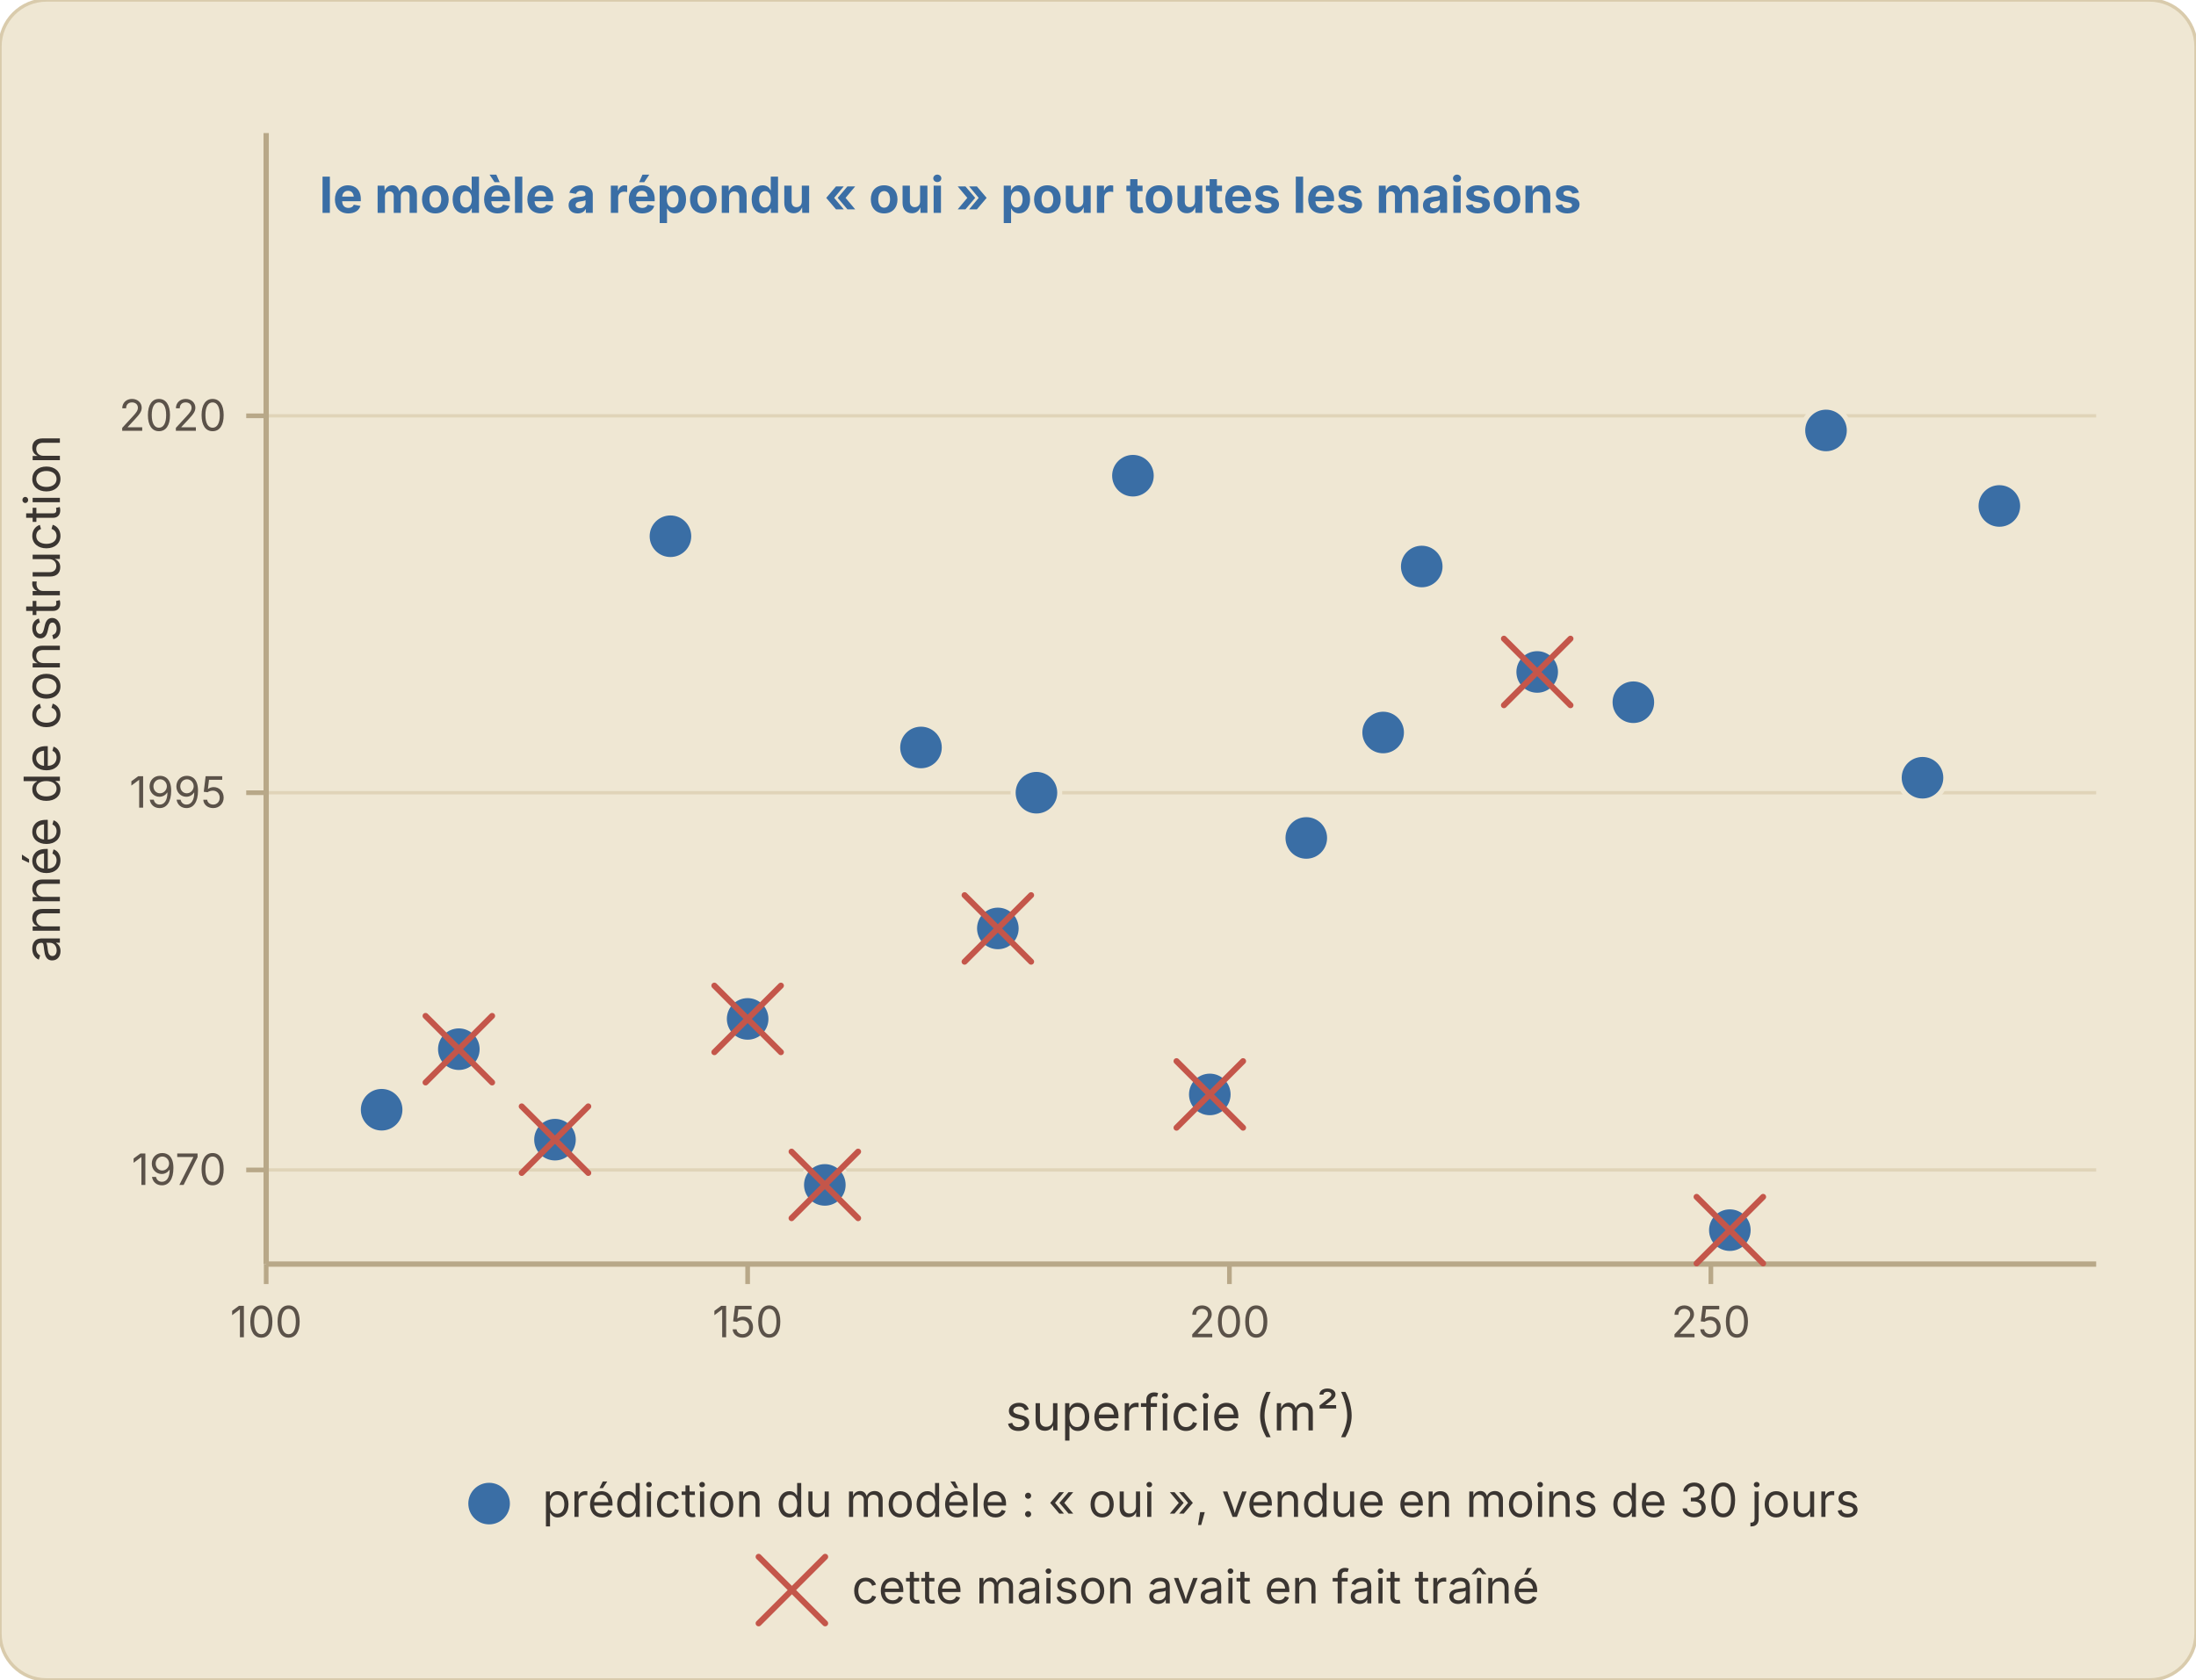
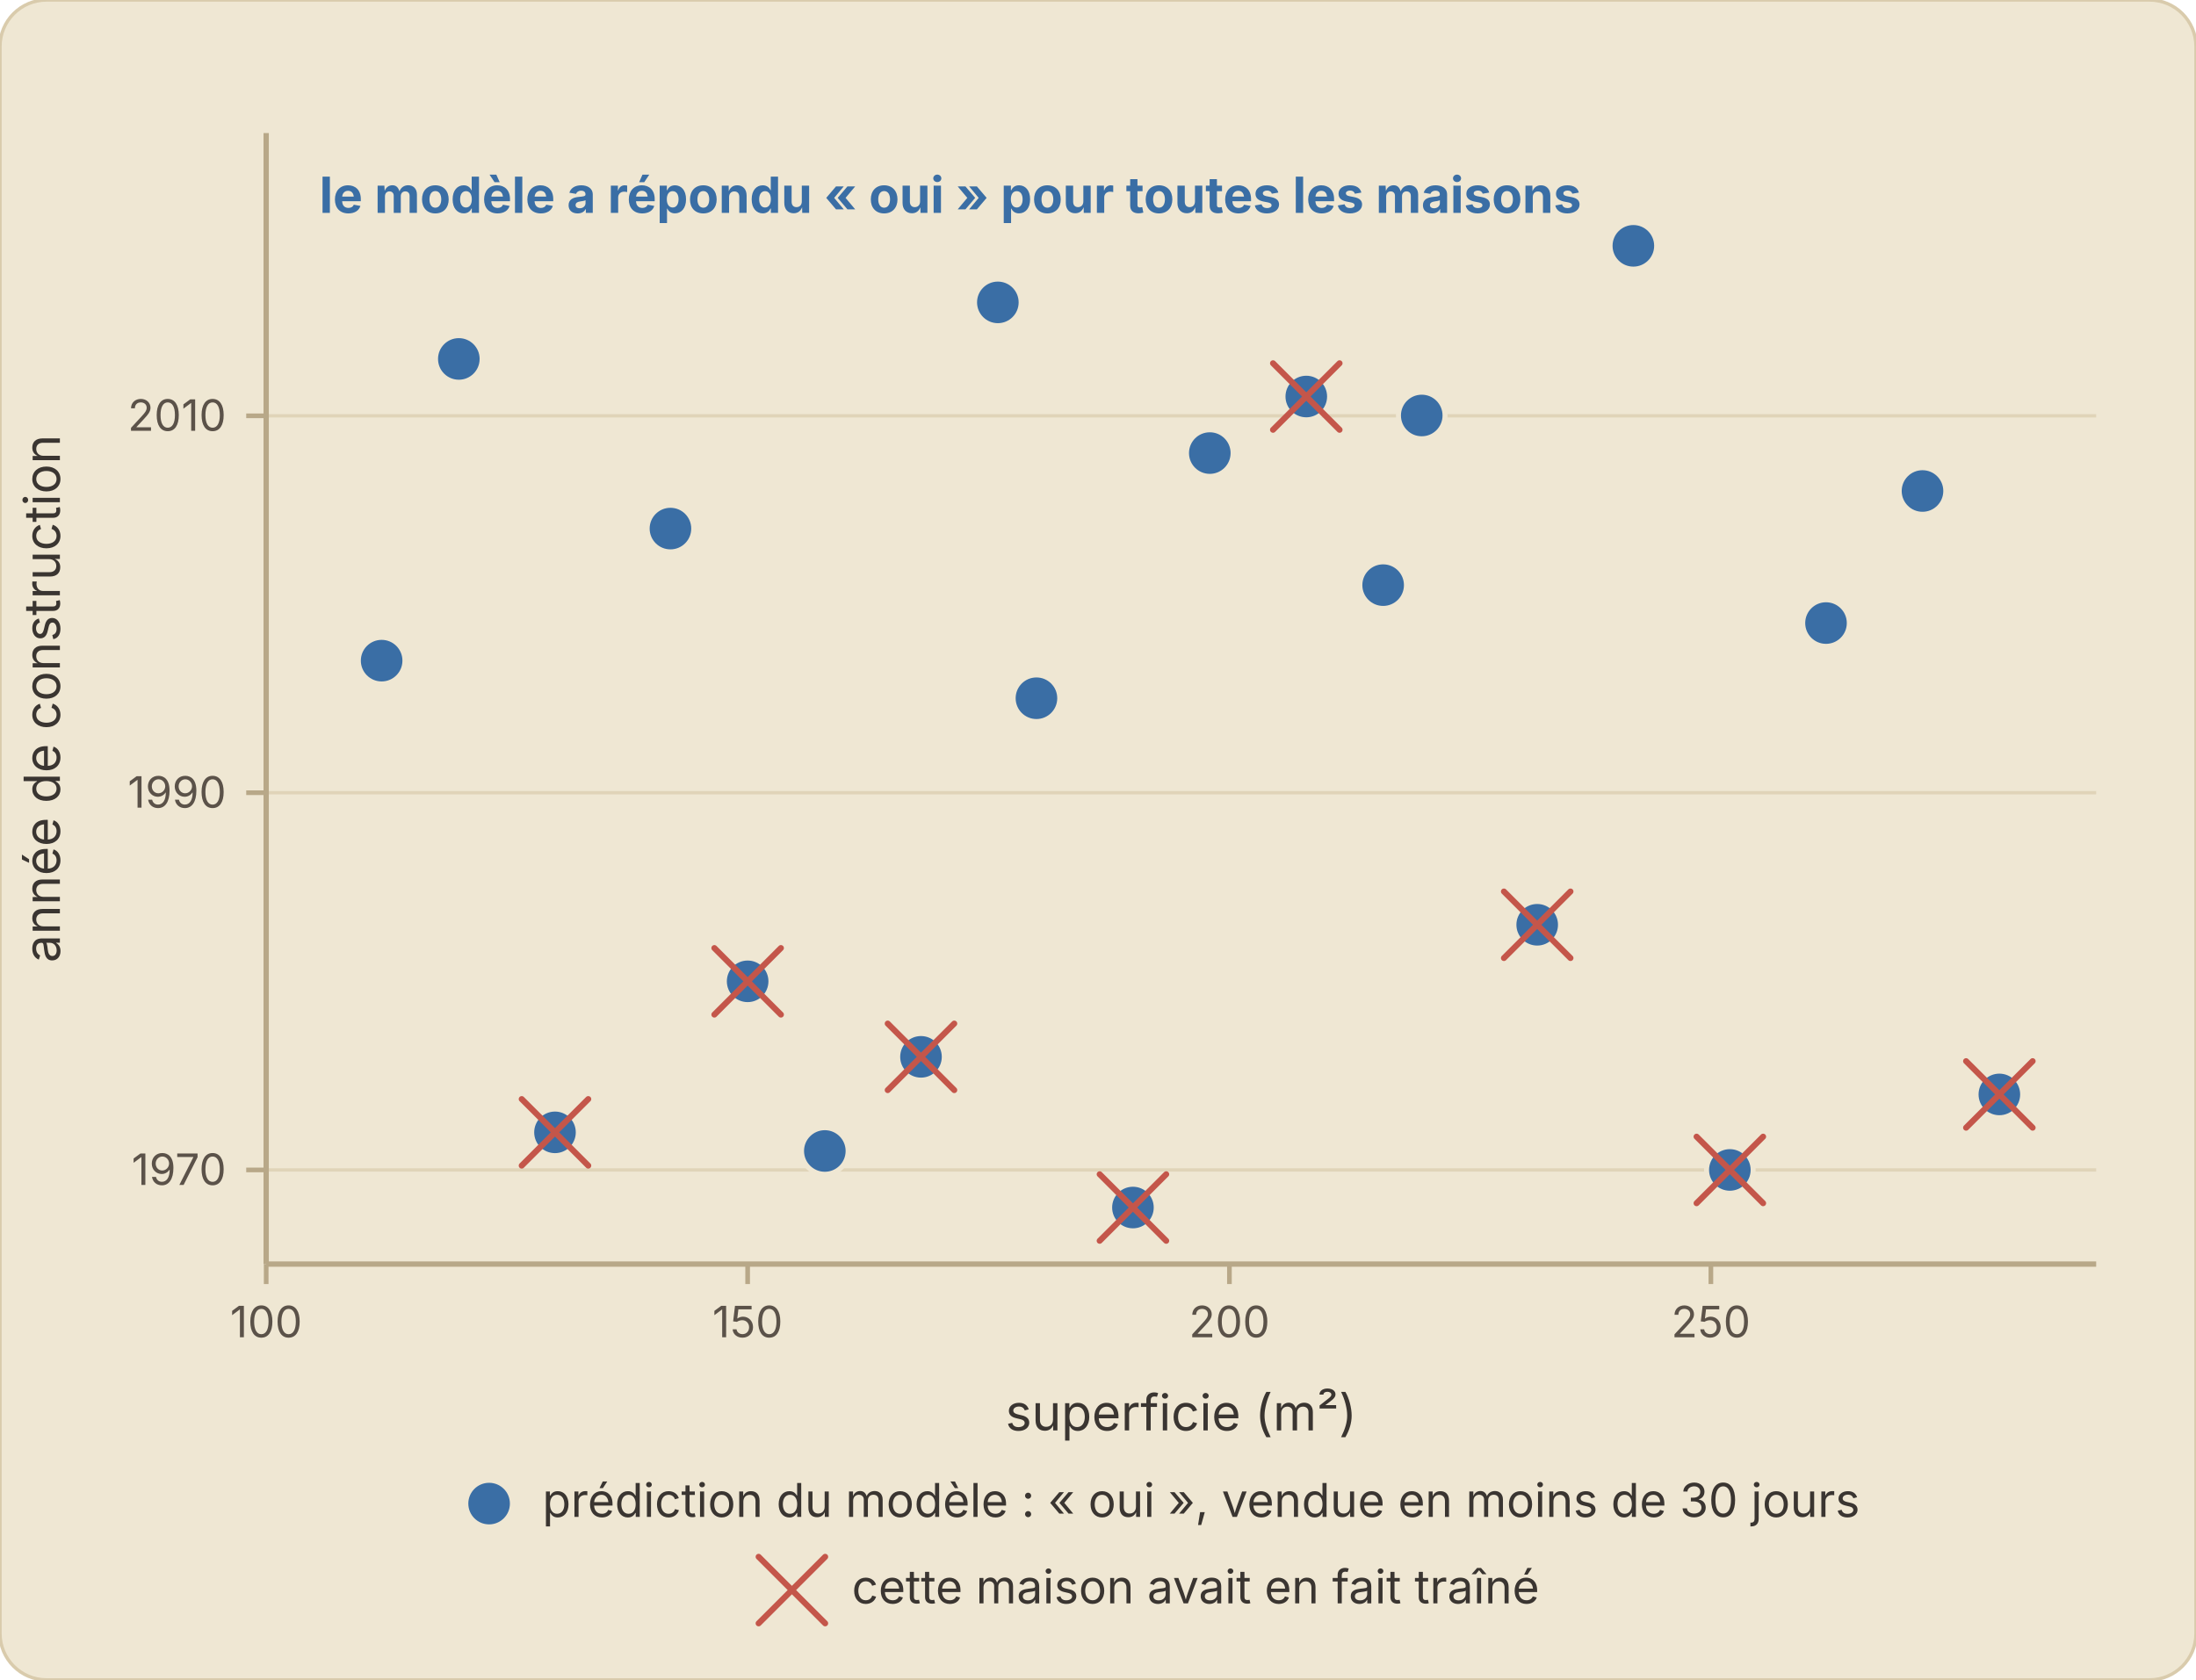
<svg xmlns="http://www.w3.org/2000/svg" viewBox="0 0 660 505" role="img" font-family="system-ui, -apple-system, sans-serif">
  <rect x="0" y="0" width="660" height="505" rx="14" fill="#efe7d3" stroke="#d9cbac" />
  <g stroke="#e0d4b8" stroke-width="1">
    <line x1="80" y1="351.7" x2="630" y2="351.7" />
    <line x1="80" y1="238.3" x2="630" y2="238.3" />
    <line x1="80" y1="125" x2="630" y2="125" />
  </g>
  <g stroke="#b8a888" stroke-width="1.6">
    <line x1="80" y1="40" x2="80" y2="380" />
    <line x1="80" y1="380" x2="630" y2="380" />
  </g>
  <g stroke="#b8a888" stroke-width="1.4">
    <line x1="80" y1="380" x2="80" y2="386" />
    <line x1="224.7" y1="380" x2="224.7" y2="386" />
    <line x1="369.5" y1="380" x2="369.5" y2="386" />
    <line x1="514.2" y1="380" x2="514.2" y2="386" />
  </g>
  <g font-size="13" fill="#5b5249" text-anchor="middle">
    <text x="80" y="402">100</text>
    <text x="224.7" y="402">150</text>
    <text x="369.5" y="402">200</text>
    <text x="514.2" y="402">250</text>
    <text x="355" y="430" font-size="15" fill="#3a3531">superficie (m²)</text>
  </g>
  <g stroke="#b8a888" stroke-width="1.4">
    <line x1="74" y1="351.7" x2="80" y2="351.7" />
    <line x1="74" y1="238.3" x2="80" y2="238.3" />
    <line x1="74" y1="125" x2="80" y2="125" />
  </g>
  <g font-size="13" fill="#5b5249" text-anchor="end">
    <text x="68" y="356.2">1970</text>
-     <text x="68" y="242.8">1995</text>
-     <text x="68" y="129.5">2020</text>
+     <text x="68" y="242.8">1990</text>
+     <text x="68" y="129.5">2010</text>
  </g>
  <text x="18" y="210" font-size="15" fill="#3a3531" text-anchor="middle" transform="rotate(-90 18 210)">année de construction</text>
  <text x="96" y="64" font-size="15" fill="#3a6ea5" text-anchor="start" font-weight="700">le modèle a répondu « oui » pour toutes les maisons</text>
  <g fill="#3a6ea5" stroke="#efe7d3" stroke-width="1.5">
-     <circle cx="114.7" cy="333.6" r="7" />
-     <circle cx="137.9" cy="315.4" r="7" />
-     <circle cx="166.8" cy="342.6" r="7" />
-     <circle cx="201.5" cy="161.2" r="7" />
-     <circle cx="224.7" cy="306.3" r="7" />
-     <circle cx="247.9" cy="356.2" r="7" />
-     <circle cx="276.8" cy="224.7" r="7" />
-     <circle cx="299.9" cy="279.1" r="7" />
-     <circle cx="311.5" cy="238.3" r="7" />
-     <circle cx="340.5" cy="143.0" r="7" />
-     <circle cx="363.6" cy="329.0" r="7" />
-     <circle cx="392.6" cy="251.9" r="7" />
-     <circle cx="415.7" cy="220.2" r="7" />
-     <circle cx="427.3" cy="170.3" r="7" />
-     <circle cx="462.0" cy="202.0" r="7" />
-     <circle cx="490.9" cy="211.1" r="7" />
-     <circle cx="519.9" cy="369.8" r="7" />
-     <circle cx="548.8" cy="129.4" r="7" />
-     <circle cx="577.8" cy="233.8" r="7" />
-     <circle cx="600.9" cy="152.1" r="7" />
+     <circle cx="114.7" cy="198.6" r="7" />
+     <circle cx="137.9" cy="107.9" r="7" />
+     <circle cx="166.8" cy="340.4" r="7" />
+     <circle cx="201.5" cy="158.9" r="7" />
+     <circle cx="224.7" cy="295.0" r="7" />
+     <circle cx="247.9" cy="346.0" r="7" />
+     <circle cx="276.8" cy="317.7" r="7" />
+     <circle cx="299.9" cy="90.9" r="7" />
+     <circle cx="311.5" cy="209.9" r="7" />
+     <circle cx="340.5" cy="363.0" r="7" />
+     <circle cx="363.6" cy="136.2" r="7" />
+     <circle cx="392.6" cy="119.2" r="7" />
+     <circle cx="415.7" cy="175.9" r="7" />
+     <circle cx="427.3" cy="124.9" r="7" />
+     <circle cx="462.0" cy="278.0" r="7" />
+     <circle cx="490.9" cy="73.9" r="7" />
+     <circle cx="519.9" cy="351.7" r="7" />
+     <circle cx="548.8" cy="187.3" r="7" />
+     <circle cx="577.8" cy="147.6" r="7" />
+     <circle cx="600.9" cy="329.0" r="7" />
  </g>
  <g stroke="#c4564a" stroke-width="1.8" fill="none" stroke-linecap="round">
-     <path d="M127.9 305.4 L147.9 325.4 M127.9 325.4 L147.9 305.4" />
-     <path d="M156.8 332.6 L176.8 352.6 M156.8 352.6 L176.8 332.6" />
-     <path d="M214.7 296.3 L234.7 316.3 M214.7 316.3 L234.7 296.3" />
-     <path d="M237.9 346.2 L257.9 366.2 M237.9 366.2 L257.9 346.2" />
-     <path d="M289.9 269.1 L309.9 289.1 M289.9 289.1 L309.9 269.1" />
-     <path d="M353.6 319.0 L373.6 339.0 M353.6 339.0 L373.6 319.0" />
-     <path d="M452.0 192.0 L472.0 212.0 M452.0 212.0 L472.0 192.0" />
-     <path d="M509.9 359.8 L529.9 379.8 M509.9 379.8 L529.9 359.8" />
+     <path d="M156.8 330.4 L176.8 350.4 M156.8 350.4 L176.8 330.4" />
+     <path d="M214.7 285.0 L234.7 305.0 M214.7 305.0 L234.7 285.0" />
+     <path d="M266.8 307.7 L286.8 327.7 M266.8 327.7 L286.8 307.7" />
+     <path d="M330.5 353.0 L350.5 373.0 M330.5 373.0 L350.5 353.0" />
+     <path d="M382.6 109.2 L402.6 129.2 M382.6 129.2 L402.6 109.2" />
+     <path d="M452.0 268.0 L472.0 288.0 M452.0 288.0 L472.0 268.0" />
+     <path d="M509.9 341.7 L529.9 361.7 M509.9 361.7 L529.9 341.7" />
+     <path d="M590.9 319.0 L610.9 339.0 M590.9 339.0 L610.9 319.0" />
  </g>
  <circle cx="147" cy="452" r="7" fill="#3a6ea5" stroke="#efe7d3" stroke-width="1.5" />
  <text x="163" y="456" font-size="14" fill="#3a3531" text-anchor="start">prédiction du modèle : « oui », vendue en moins de 30 jours</text>
  <path d="M228 468 L248 488 M228 488 L248 468" stroke="#c4564a" stroke-width="1.8" fill="none" stroke-linecap="round" />
  <text x="256" y="482" font-size="14" fill="#3a3531" text-anchor="start">cette maison avait en fait traîné</text>
</svg>
